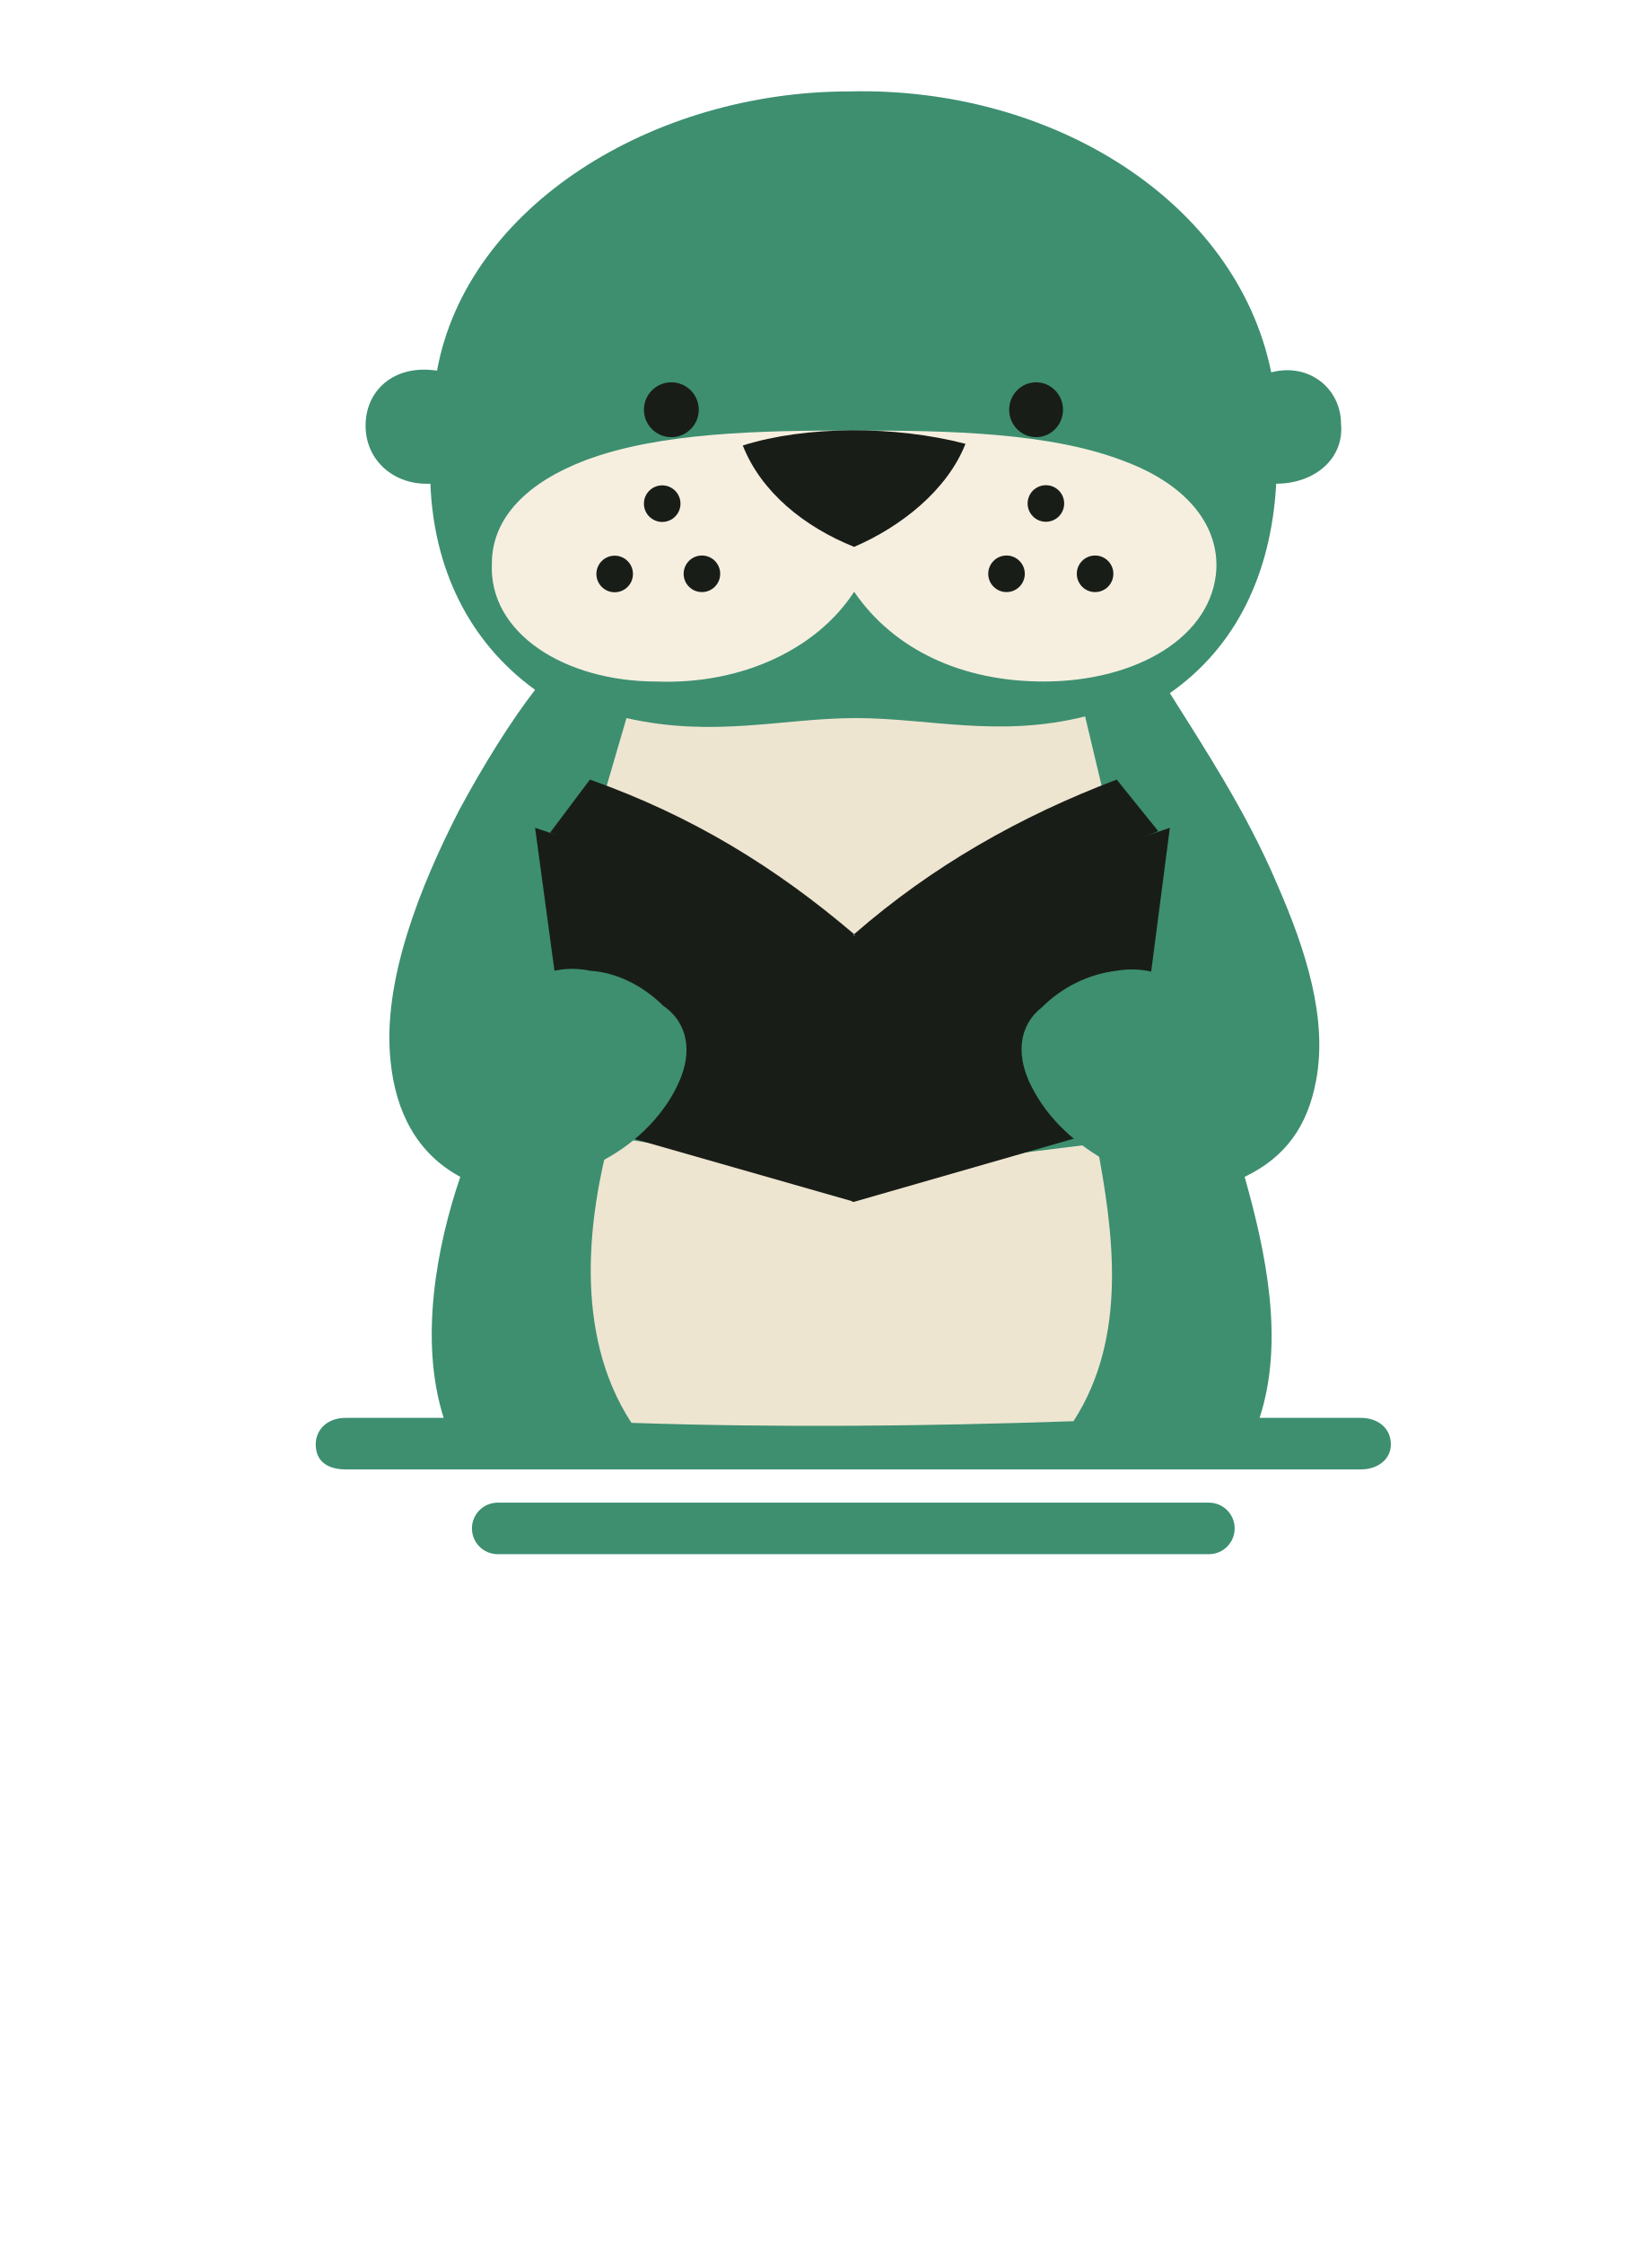
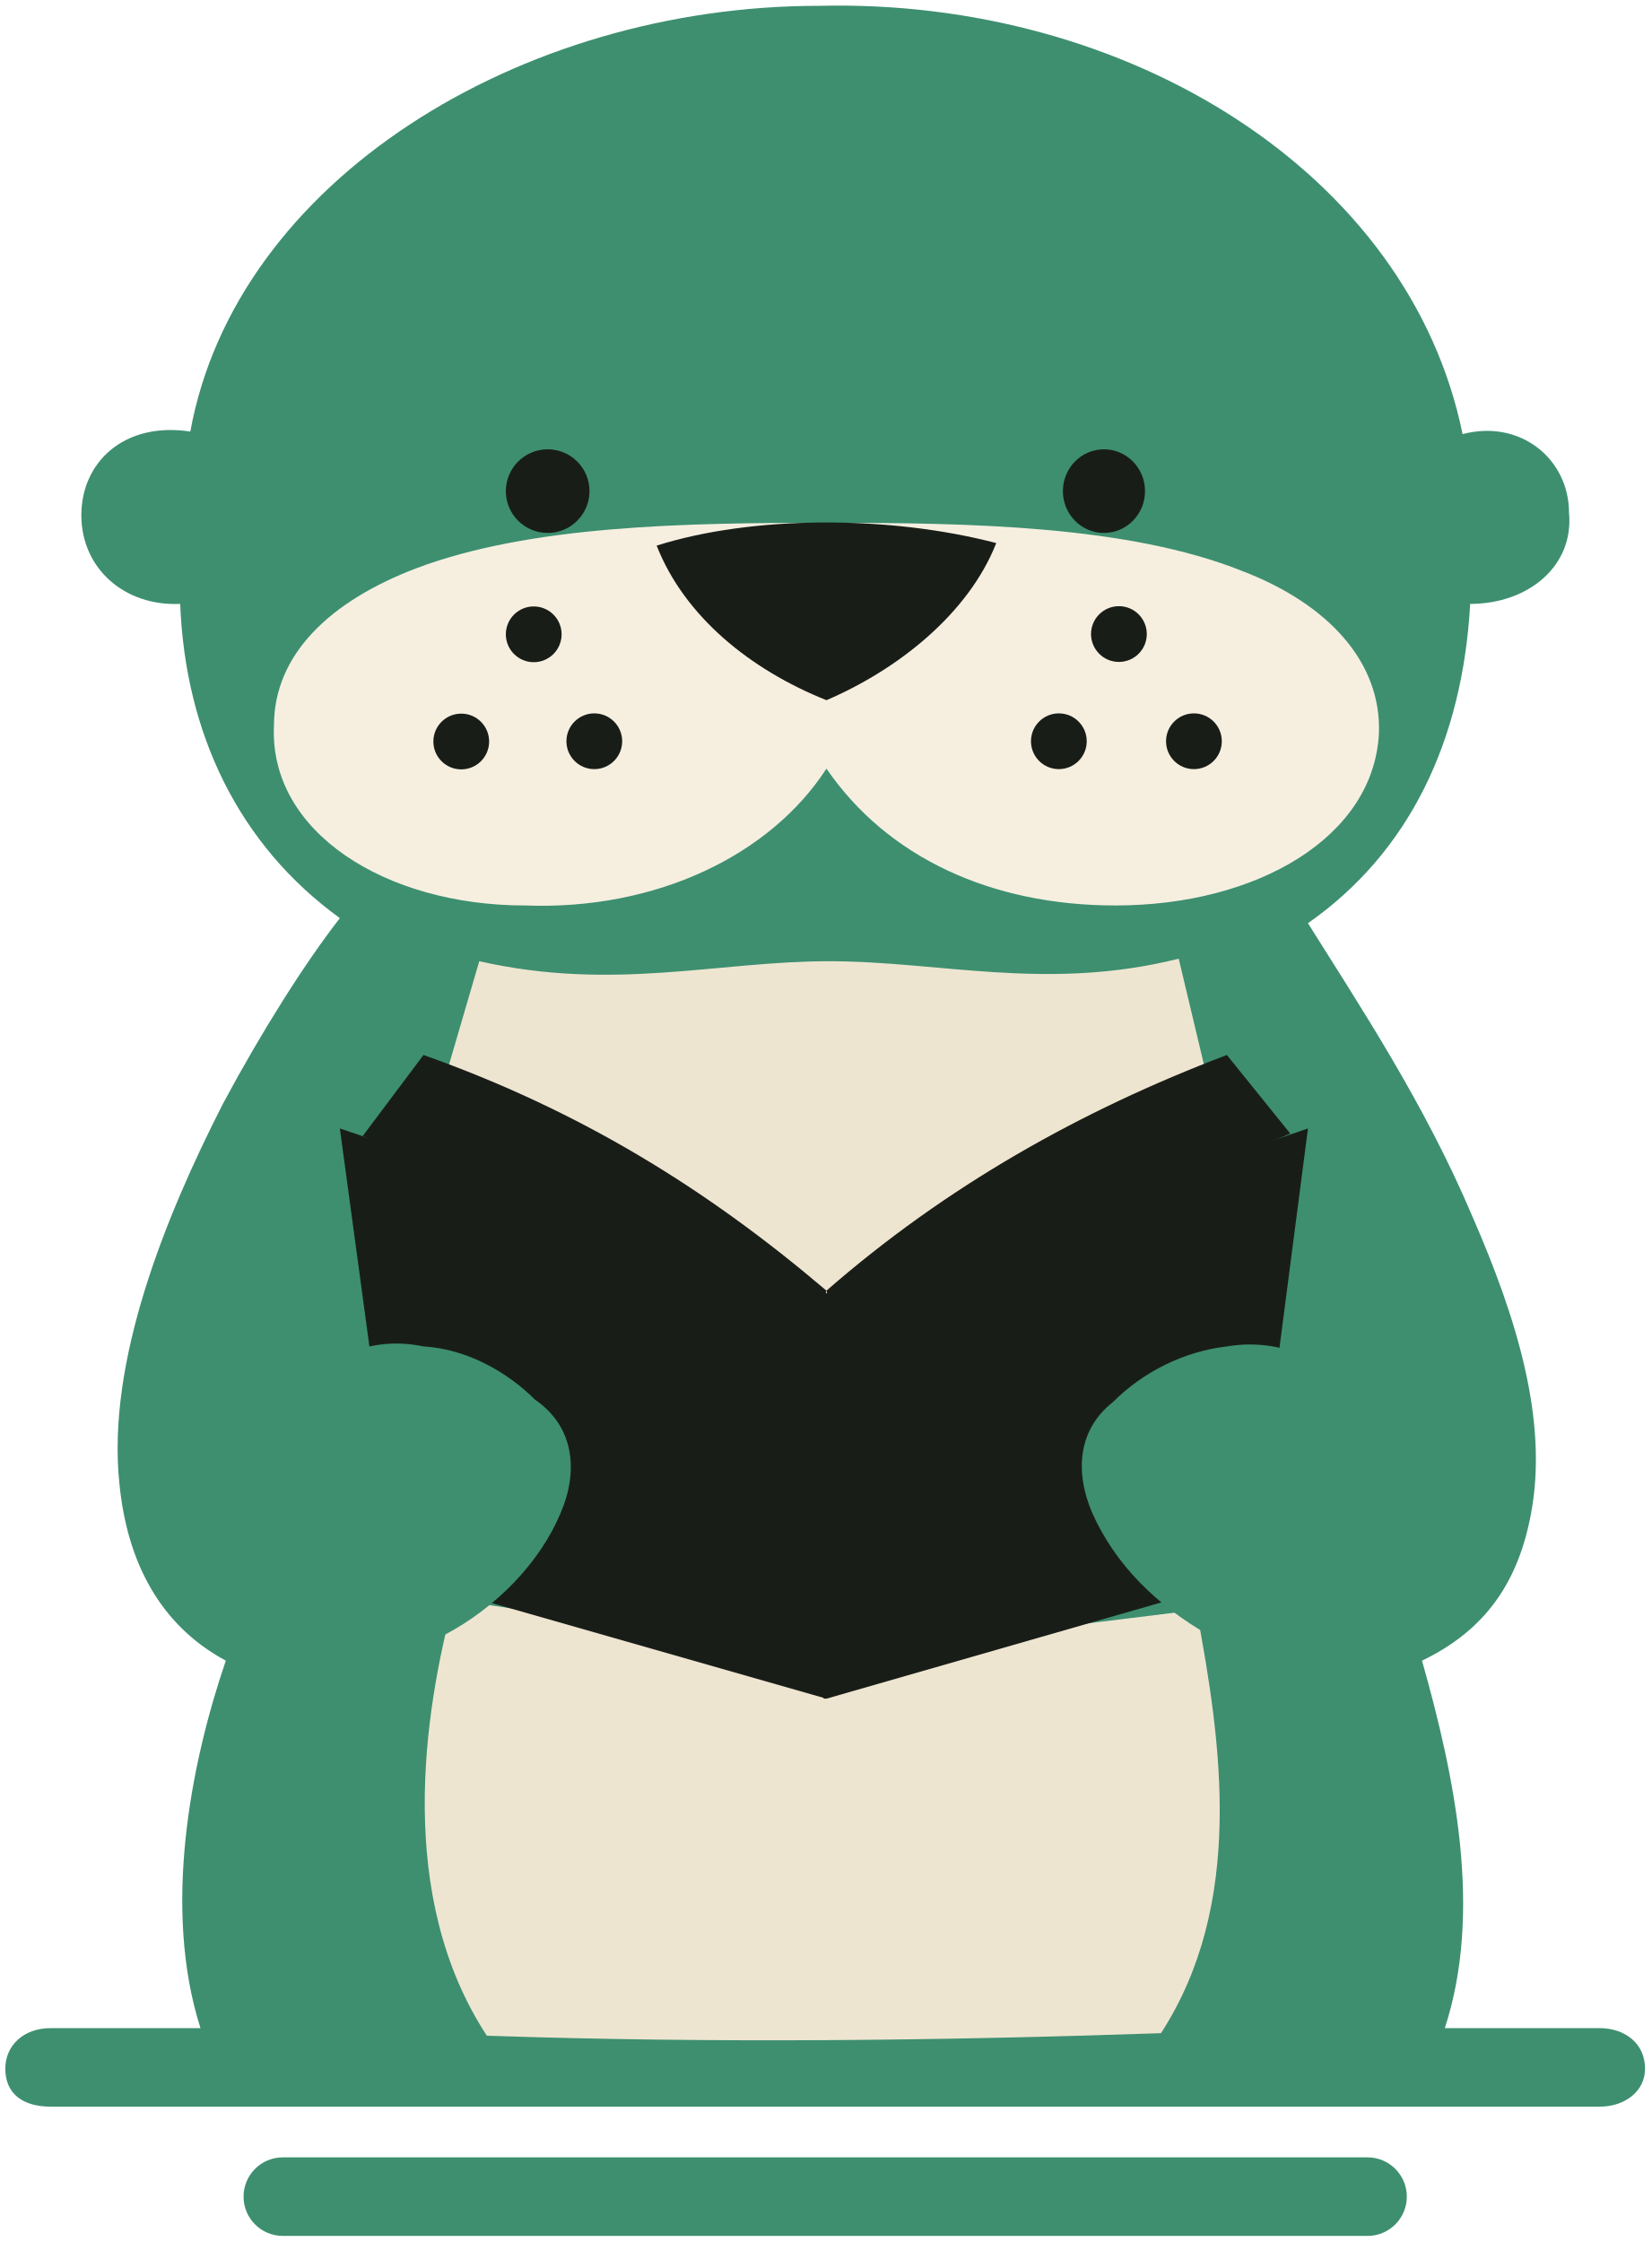
- <svg xmlns="http://www.w3.org/2000/svg" viewBox="-2 -2 994 1350">
+ <svg xmlns="http://www.w3.org/2000/svg" viewBox="185.9 50.7 651.6 884.7">
  <g>
    <path d="m261 221c18-99 130-168 248-168 122-3 233 66 254 169 23-6 42 10 42 31 2 21-16 36-39 36-3 54-24 98-64 126 20 32 46 71 65 116 17 39 30 80 23 117-5 27-18 46-43 58 13 46 24 99 9 145h61c10 0 18 6 18 16 0 9-8 15-18 15h-611c-11 0-18-5-18-15 0-9 7-16 18-16h59c-15-47-4-104 10-145-26-14-39-39-42-70-5-48 18-105 41-150 15-28 32-55 46-73-40-29-61-73-63-124-22 1-39-14-39-35s17-37 43-33z" fill="#3D8F70" />
    <path d="m375 430c53 12 94 0 138 0s86 12 138-1l15 63-154 79-156-76z" fill="#EEE5D0" />
    <path d="m365 682c-12 45-23 117 13 172 89 3 178 2 266-1 33-51 24-114 14-167l-146 18z" fill="#EEE5D0" />
    <path d="m512 257c-56 0-117 1-162 18-34 13-56 34-56 62-2 42 44 71 99 71 52 2 97-20 119-54 24 35 65 54 114 54 56 0 102-27 104-68 1-28-20-51-54-64-45-18-108-19-164-19z" fill="#F6EFE0" />
    <g>
      <ellipse cx="402" cy="244.5" rx="16.5" ry="16.5" fill="#191D18" />
      <ellipse cx="621.5" cy="244.5" rx="16.2" ry="16.5" fill="#191D18" />
      <path d="m445 266c38-12 92-12 134-1-11 28-39 50-67 62-30-12-56-33-67-61z" fill="#191D18" />
      <g>
        <ellipse cx="396.5" cy="301" rx="11" ry="11" fill="#191D18" />
        <ellipse cx="367.9" cy="343.3" rx="11" ry="11" fill="#191D18" />
        <ellipse cx="420.4" cy="343.2" rx="11" ry="11" fill="#191D18" />
      </g>
      <g>
        <ellipse cx="627.4" cy="300.9" rx="11" ry="11" fill="#191D18" />
        <ellipse cx="603.7" cy="343.2" rx="11" ry="11" fill="#191D18" />
        <ellipse cx="657" cy="343.2" rx="11" ry="11" fill="#191D18" />
      </g>
    </g>
    <g>
      <path d="m329 499 24-32c62 22 112 53 159 93l-4 15z" fill="#191D18" />
      <path d="m512 560c47-41 100-71 158-93l25 31-178 77z" fill="#191D18" />
      <path d="m320 496 192 65v160l-168-48z" fill="#191D18" />
      <path d="m512 561 190-65-23 177-167 48z" fill="#191D18" />
      <path d="M510.5 562.0 510.5 720.0 510.5 720.3 510.6 720.5 510.8 720.7 511.0 720.9 511.2 721.0 511.5 721.0 511.8 721.0 512.0 720.9 512.2 720.7 512.4 720.5 512.5 720.3 512.5 720.0 512.5 562.0 512.5 561.7 512.4 561.5 512.2 561.3 512.0 561.1 511.8 561.0 511.5 561.0 511.2 561.0 511.0 561.1 510.8 561.3 510.6 561.5 510.5 561.7Z" fill="#191D18" />
    </g>
    <g>
      <path d="m288 610c21-21 41-33 65-28 17 1 33 10 44 21 16 11 17 29 10 45-8 19-25 37-46 48-18 11-40 19-61 14-18-11-27-32-26-52 0-19 5-35 14-48z" fill="#3D8F70" />
      <path d="m735 610c-21-20-41-32-65-28-17 2-33 10-45 22-14 11-15 28-8 44 9 20 25 36 46 48 19 12 42 19 62 13 18-11 26-31 25-52 0-18-6-34-15-47z" fill="#3D8F70" />
    </g>
  </g>
  <rect x="282" y="902" width="459" height="31" rx="15.5" fill="#3D8F70" />
</svg>
